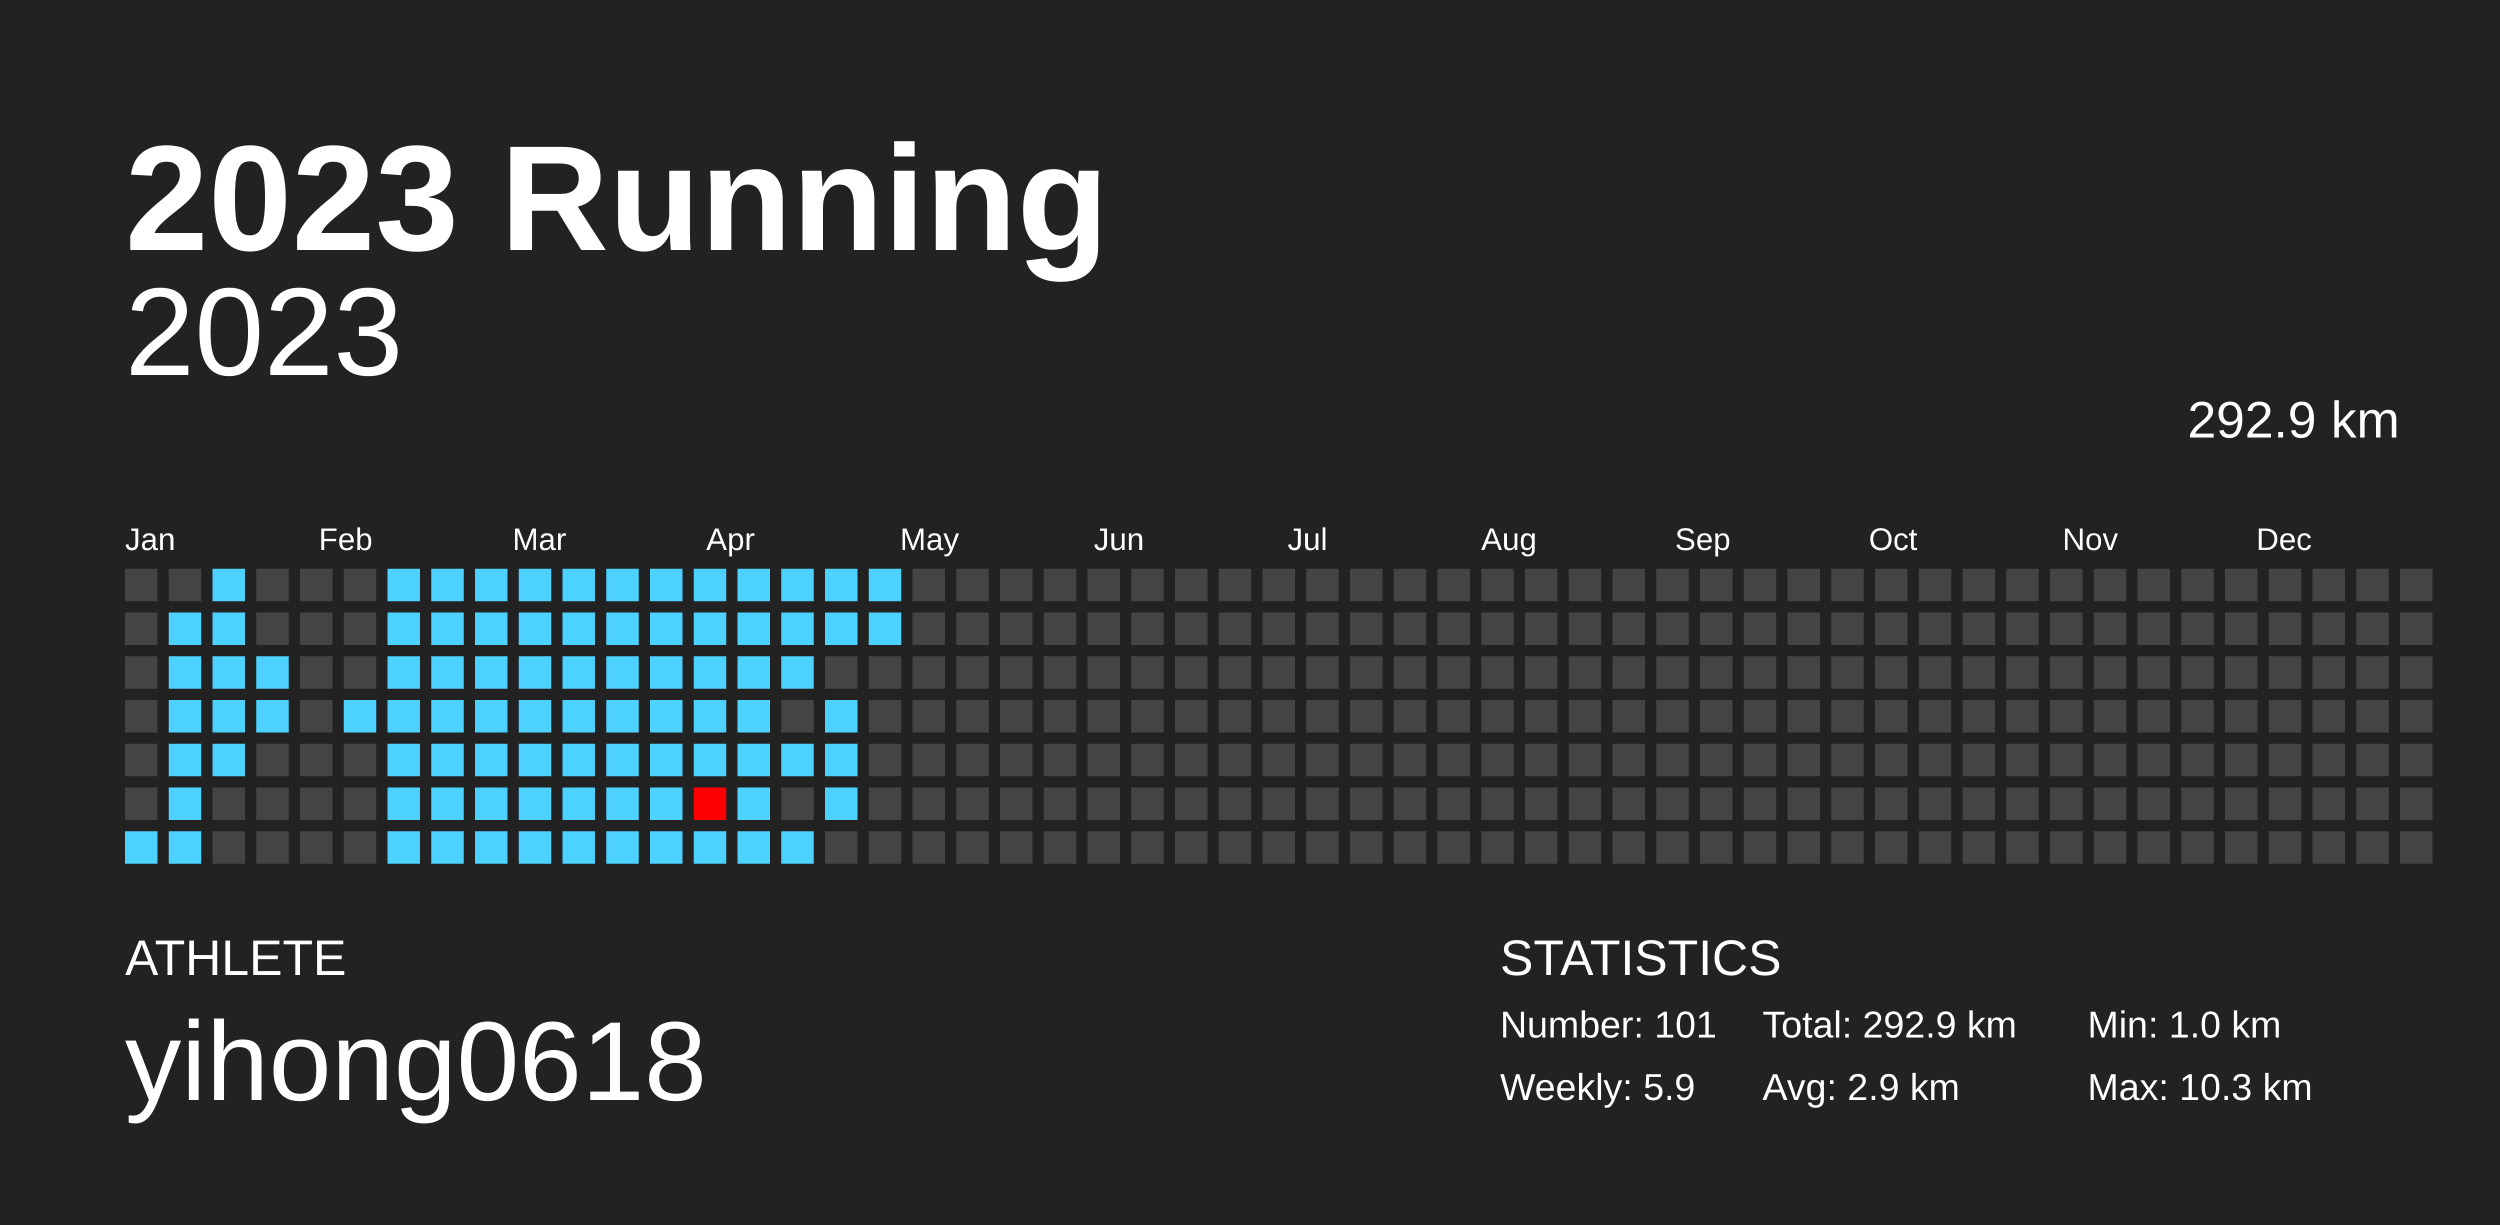
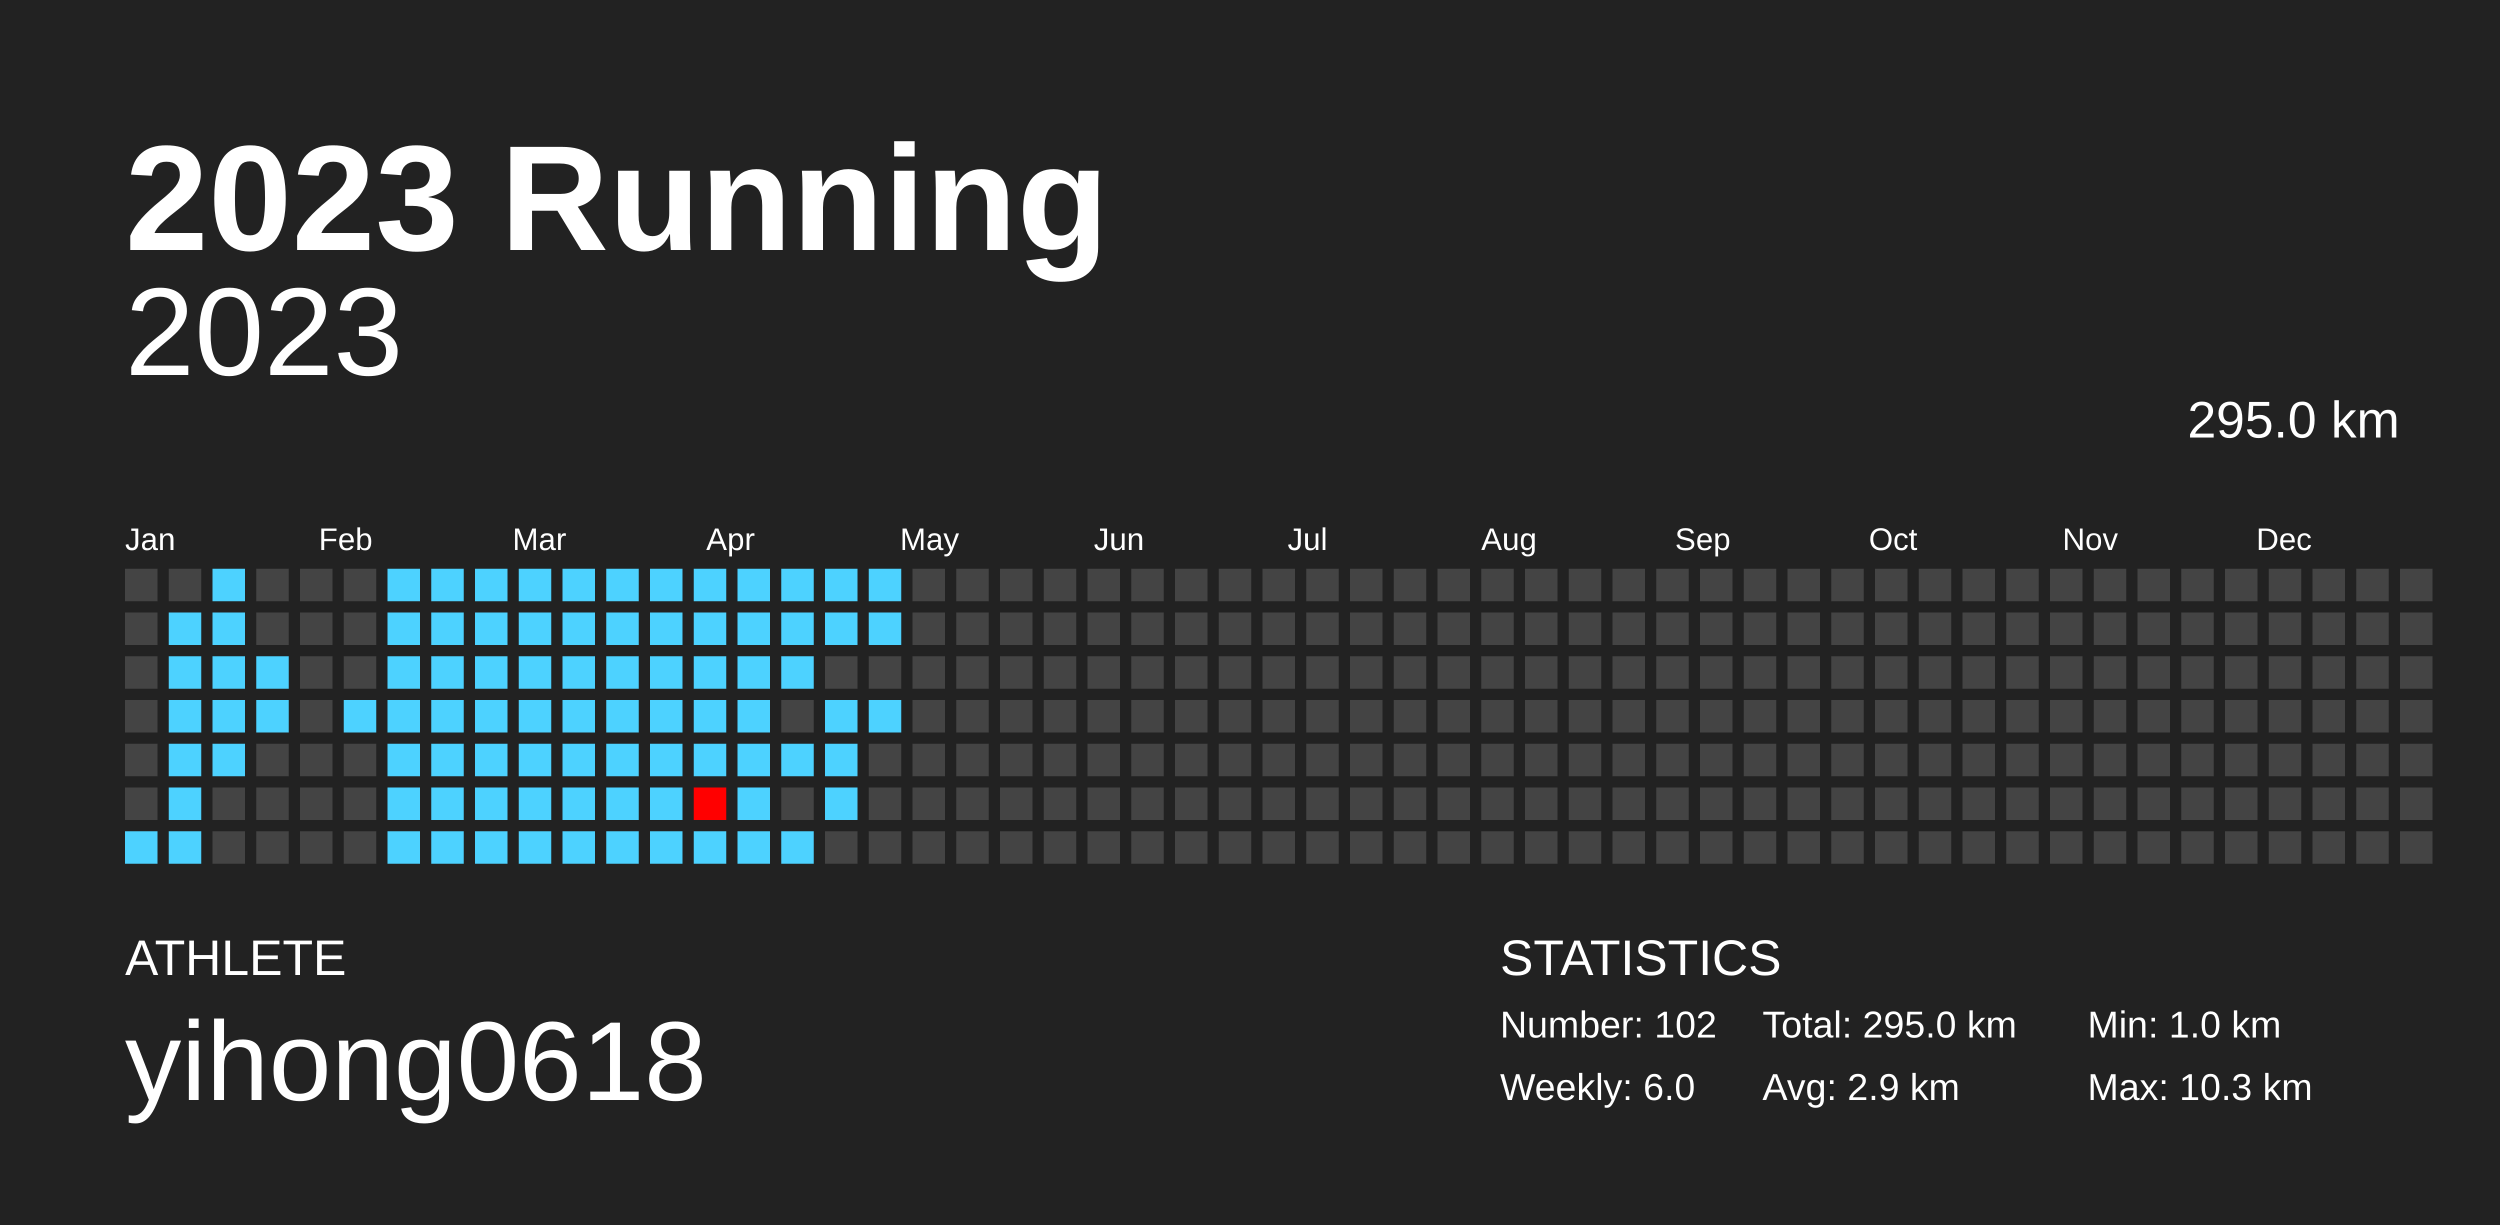
<svg xmlns="http://www.w3.org/2000/svg" baseProfile="full" height="98mm" version="1.1" viewBox="0,0,200,98" width="200mm">
  <defs />
  <rect fill="#222222" height="98" width="200" x="0" y="0" />
  <text fill="#FFFFFF" style="font-size:12px; font-family:Arial; font-weight:bold;" x="10" y="20">2023 Running</text>
  <text fill="#FFFFFF" style="font-size:4px; font-family:Arial" x="10" y="78">ATHLETE</text>
  <text fill="#FFFFFF" style="font-size:9px; font-family:Arial" x="10" y="88">yihong0618</text>
  <text fill="#FFFFFF" style="font-size:4px; font-family:Arial" x="120" y="78">STATISTICS</text>
-   <text fill="#FFFFFF" style="font-size:3px; font-family:Arial" x="120" y="83">Number: 101</text>
-   <text fill="#FFFFFF" style="font-size:3px; font-family:Arial" x="120" y="88">Weekly: 5.9</text>
-   <text fill="#FFFFFF" style="font-size:3px; font-family:Arial" x="141" y="83">Total: 292.9 km</text>
+   <text fill="#FFFFFF" style="font-size:3px; font-family:Arial" x="120" y="83">Number: 102</text>
+   <text fill="#FFFFFF" style="font-size:3px; font-family:Arial" x="120" y="88">Weekly: 6.0</text>
+   <text fill="#FFFFFF" style="font-size:3px; font-family:Arial" x="141" y="83">Total: 295.0 km</text>
  <text fill="#FFFFFF" style="font-size:3px; font-family:Arial" x="141" y="88">Avg: 2.9 km</text>
  <text fill="#FFFFFF" style="font-size:3px; font-family:Arial" x="167" y="83">Min: 1.0 km</text>
  <text fill="#FFFFFF" style="font-size:3px; font-family:Arial" x="167" y="88">Max: 10.3 km</text>
  <text alignment-baseline="hanging" fill="#FFFFFF" style="font-size:10.0px; font-family:Arial;" x="10" y="30">2023</text>
-   <text alignment-baseline="hanging" fill="#FFFFFF" style="font-size:4.125px; font-family:Arial;" x="175" y="35">292.9 km</text>
+   <text alignment-baseline="hanging" fill="#FFFFFF" style="font-size:4.125px; font-family:Arial;" x="175" y="35">295.0 km</text>
  <text fill="#FFFFFF" style="font-size:2.5px; font-family:Arial" x="10.0" y="44">Jan</text>
  <text fill="#FFFFFF" style="font-size:2.5px; font-family:Arial" x="25.5" y="44">Feb</text>
  <text fill="#FFFFFF" style="font-size:2.5px; font-family:Arial" x="41.0" y="44">Mar</text>
  <text fill="#FFFFFF" style="font-size:2.5px; font-family:Arial" x="56.5" y="44">Apr</text>
  <text fill="#FFFFFF" style="font-size:2.5px; font-family:Arial" x="72.0" y="44">May</text>
  <text fill="#FFFFFF" style="font-size:2.5px; font-family:Arial" x="87.5" y="44">Jun</text>
  <text fill="#FFFFFF" style="font-size:2.5px; font-family:Arial" x="103.0" y="44">Jul</text>
  <text fill="#FFFFFF" style="font-size:2.5px; font-family:Arial" x="118.5" y="44">Aug</text>
  <text fill="#FFFFFF" style="font-size:2.5px; font-family:Arial" x="134.0" y="44">Sep</text>
  <text fill="#FFFFFF" style="font-size:2.5px; font-family:Arial" x="149.5" y="44">Oct</text>
  <text fill="#FFFFFF" style="font-size:2.5px; font-family:Arial" x="165.0" y="44">Nov</text>
  <text fill="#FFFFFF" style="font-size:2.5px; font-family:Arial" x="180.5" y="44">Dec</text>
  <rect fill="#444444" height="2.6" width="2.6" x="10.0" y="45.5" />
  <rect fill="#444444" height="2.6" width="2.6" x="10.0" y="49.0" />
  <rect fill="#444444" height="2.6" width="2.6" x="10.0" y="52.5" />
  <rect fill="#444444" height="2.6" width="2.6" x="10.0" y="56.0" />
  <rect fill="#444444" height="2.6" width="2.6" x="10.0" y="59.5" />
  <rect fill="#444444" height="2.6" width="2.6" x="10.0" y="63.0" />
  <rect fill="#4dd2ff" height="2.6" width="2.6" x="10.0" y="66.5" />
  <rect fill="#444444" height="2.6" width="2.6" x="13.5" y="45.5" />
  <rect fill="#4dd2ff" height="2.6" width="2.6" x="13.5" y="49.0" />
  <rect fill="#4dd2ff" height="2.6" width="2.6" x="13.5" y="52.5" />
  <rect fill="#4dd2ff" height="2.6" width="2.6" x="13.5" y="56.0" />
  <rect fill="#4dd2ff" height="2.6" width="2.6" x="13.5" y="59.5" />
  <rect fill="#4dd2ff" height="2.6" width="2.6" x="13.5" y="63.0" />
  <rect fill="#4dd2ff" height="2.6" width="2.6" x="13.5" y="66.5" />
  <rect fill="#4dd2ff" height="2.6" width="2.6" x="17.0" y="45.5" />
  <rect fill="#4dd2ff" height="2.6" width="2.6" x="17.0" y="49.0" />
  <rect fill="#4dd2ff" height="2.6" width="2.6" x="17.0" y="52.5" />
  <rect fill="#4dd2ff" height="2.6" width="2.6" x="17.0" y="56.0" />
  <rect fill="#4dd2ff" height="2.6" width="2.6" x="17.0" y="59.5" />
  <rect fill="#444444" height="2.6" width="2.6" x="17.0" y="63.0" />
  <rect fill="#444444" height="2.6" width="2.6" x="17.0" y="66.5" />
  <rect fill="#444444" height="2.6" width="2.6" x="20.5" y="45.5" />
  <rect fill="#444444" height="2.6" width="2.6" x="20.5" y="49.0" />
  <rect fill="#4dd2ff" height="2.6" width="2.6" x="20.5" y="52.5" />
  <rect fill="#4dd2ff" height="2.6" width="2.6" x="20.5" y="56.0" />
  <rect fill="#444444" height="2.6" width="2.6" x="20.5" y="59.5" />
  <rect fill="#444444" height="2.6" width="2.6" x="20.5" y="63.0" />
  <rect fill="#444444" height="2.6" width="2.6" x="20.5" y="66.5" />
  <rect fill="#444444" height="2.6" width="2.6" x="24.0" y="45.5" />
  <rect fill="#444444" height="2.6" width="2.6" x="24.0" y="49.0" />
  <rect fill="#444444" height="2.6" width="2.6" x="24.0" y="52.5" />
  <rect fill="#444444" height="2.6" width="2.6" x="24.0" y="56.0" />
  <rect fill="#444444" height="2.6" width="2.6" x="24.0" y="59.5" />
  <rect fill="#444444" height="2.6" width="2.6" x="24.0" y="63.0" />
  <rect fill="#444444" height="2.6" width="2.6" x="24.0" y="66.5" />
  <rect fill="#444444" height="2.6" width="2.6" x="27.5" y="45.5" />
  <rect fill="#444444" height="2.6" width="2.6" x="27.5" y="49.0" />
  <rect fill="#444444" height="2.6" width="2.6" x="27.5" y="52.5" />
  <rect fill="#4dd2ff" height="2.6" width="2.6" x="27.5" y="56.0" />
  <rect fill="#444444" height="2.6" width="2.6" x="27.5" y="59.5" />
  <rect fill="#444444" height="2.6" width="2.6" x="27.5" y="63.0" />
  <rect fill="#444444" height="2.6" width="2.6" x="27.5" y="66.5" />
  <rect fill="#4dd2ff" height="2.6" width="2.6" x="31.0" y="45.5" />
  <rect fill="#4dd2ff" height="2.6" width="2.6" x="31.0" y="49.0" />
  <rect fill="#4dd2ff" height="2.6" width="2.6" x="31.0" y="52.5" />
  <rect fill="#4dd2ff" height="2.6" width="2.6" x="31.0" y="56.0" />
  <rect fill="#4dd2ff" height="2.6" width="2.6" x="31.0" y="59.5" />
  <rect fill="#4dd2ff" height="2.6" width="2.6" x="31.0" y="63.0" />
  <rect fill="#4dd2ff" height="2.6" width="2.6" x="31.0" y="66.5" />
  <rect fill="#4dd2ff" height="2.6" width="2.6" x="34.5" y="45.5" />
  <rect fill="#4dd2ff" height="2.6" width="2.6" x="34.5" y="49.0" />
  <rect fill="#4dd2ff" height="2.6" width="2.6" x="34.5" y="52.5" />
  <rect fill="#4dd2ff" height="2.6" width="2.6" x="34.5" y="56.0" />
  <rect fill="#4dd2ff" height="2.6" width="2.6" x="34.5" y="59.5" />
  <rect fill="#4dd2ff" height="2.6" width="2.6" x="34.5" y="63.0" />
  <rect fill="#4dd2ff" height="2.6" width="2.6" x="34.5" y="66.5" />
  <rect fill="#4dd2ff" height="2.6" width="2.6" x="38.0" y="45.5" />
  <rect fill="#4dd2ff" height="2.6" width="2.6" x="38.0" y="49.0" />
  <rect fill="#4dd2ff" height="2.6" width="2.6" x="38.0" y="52.5" />
  <rect fill="#4dd2ff" height="2.6" width="2.6" x="38.0" y="56.0" />
  <rect fill="#4dd2ff" height="2.6" width="2.6" x="38.0" y="59.5" />
  <rect fill="#4dd2ff" height="2.6" width="2.6" x="38.0" y="63.0" />
  <rect fill="#4dd2ff" height="2.6" width="2.6" x="38.0" y="66.5" />
  <rect fill="#4dd2ff" height="2.6" width="2.6" x="41.5" y="45.5" />
  <rect fill="#4dd2ff" height="2.6" width="2.6" x="41.5" y="49.0" />
  <rect fill="#4dd2ff" height="2.6" width="2.6" x="41.5" y="52.5" />
  <rect fill="#4dd2ff" height="2.6" width="2.6" x="41.5" y="56.0" />
  <rect fill="#4dd2ff" height="2.6" width="2.6" x="41.5" y="59.5" />
  <rect fill="#4dd2ff" height="2.6" width="2.6" x="41.5" y="63.0" />
  <rect fill="#4dd2ff" height="2.6" width="2.6" x="41.5" y="66.5" />
  <rect fill="#4dd2ff" height="2.6" width="2.6" x="45.0" y="45.5" />
  <rect fill="#4dd2ff" height="2.6" width="2.6" x="45.0" y="49.0" />
  <rect fill="#4dd2ff" height="2.6" width="2.6" x="45.0" y="52.5" />
  <rect fill="#4dd2ff" height="2.6" width="2.6" x="45.0" y="56.0" />
  <rect fill="#4dd2ff" height="2.6" width="2.6" x="45.0" y="59.5" />
  <rect fill="#4dd2ff" height="2.6" width="2.6" x="45.0" y="63.0" />
  <rect fill="#4dd2ff" height="2.6" width="2.6" x="45.0" y="66.5" />
  <rect fill="#4dd2ff" height="2.6" width="2.6" x="48.5" y="45.5" />
  <rect fill="#4dd2ff" height="2.6" width="2.6" x="48.5" y="49.0" />
  <rect fill="#4dd2ff" height="2.6" width="2.6" x="48.5" y="52.5" />
  <rect fill="#4dd2ff" height="2.6" width="2.6" x="48.5" y="56.0" />
  <rect fill="#4dd2ff" height="2.6" width="2.6" x="48.5" y="59.5" />
  <rect fill="#4dd2ff" height="2.6" width="2.6" x="48.5" y="63.0" />
  <rect fill="#4dd2ff" height="2.6" width="2.6" x="48.5" y="66.5" />
  <rect fill="#4dd2ff" height="2.6" width="2.6" x="52.0" y="45.5" />
  <rect fill="#4dd2ff" height="2.6" width="2.6" x="52.0" y="49.0" />
  <rect fill="#4dd2ff" height="2.6" width="2.6" x="52.0" y="52.5" />
  <rect fill="#4dd2ff" height="2.6" width="2.6" x="52.0" y="56.0" />
  <rect fill="#4dd2ff" height="2.6" width="2.6" x="52.0" y="59.5" />
  <rect fill="#4dd2ff" height="2.6" width="2.6" x="52.0" y="63.0" />
  <rect fill="#4dd2ff" height="2.6" width="2.6" x="52.0" y="66.5" />
  <rect fill="#4dd2ff" height="2.6" width="2.6" x="55.5" y="45.5" />
  <rect fill="#4dd2ff" height="2.6" width="2.6" x="55.5" y="49.0" />
  <rect fill="#4dd2ff" height="2.6" width="2.6" x="55.5" y="52.5" />
  <rect fill="#4dd2ff" height="2.6" width="2.6" x="55.5" y="56.0" />
  <rect fill="#4dd2ff" height="2.6" width="2.6" x="55.5" y="59.5" />
  <rect fill="#ff0000" height="2.6" width="2.6" x="55.5" y="63.0" />
  <rect fill="#4dd2ff" height="2.6" width="2.6" x="55.5" y="66.5" />
  <rect fill="#4dd2ff" height="2.6" width="2.6" x="59.0" y="45.5" />
  <rect fill="#4dd2ff" height="2.6" width="2.6" x="59.0" y="49.0" />
  <rect fill="#4dd2ff" height="2.6" width="2.6" x="59.0" y="52.5" />
  <rect fill="#4dd2ff" height="2.6" width="2.6" x="59.0" y="56.0" />
  <rect fill="#4dd2ff" height="2.6" width="2.6" x="59.0" y="59.5" />
  <rect fill="#4dd2ff" height="2.6" width="2.6" x="59.0" y="63.0" />
  <rect fill="#4dd2ff" height="2.6" width="2.6" x="59.0" y="66.5" />
  <rect fill="#4dd2ff" height="2.6" width="2.6" x="62.5" y="45.5" />
  <rect fill="#4dd2ff" height="2.6" width="2.6" x="62.5" y="49.0" />
  <rect fill="#4dd2ff" height="2.6" width="2.6" x="62.5" y="52.5" />
  <rect fill="#444444" height="2.6" width="2.6" x="62.5" y="56.0" />
  <rect fill="#4dd2ff" height="2.6" width="2.6" x="62.5" y="59.5" />
  <rect fill="#444444" height="2.6" width="2.6" x="62.5" y="63.0" />
  <rect fill="#4dd2ff" height="2.6" width="2.6" x="62.5" y="66.5" />
  <rect fill="#4dd2ff" height="2.6" width="2.6" x="66.0" y="45.5" />
  <rect fill="#4dd2ff" height="2.6" width="2.6" x="66.0" y="49.0" />
  <rect fill="#444444" height="2.6" width="2.6" x="66.0" y="52.5" />
  <rect fill="#4dd2ff" height="2.6" width="2.6" x="66.0" y="56.0" />
  <rect fill="#4dd2ff" height="2.6" width="2.6" x="66.0" y="59.5" />
  <rect fill="#4dd2ff" height="2.6" width="2.6" x="66.0" y="63.0" />
  <rect fill="#444444" height="2.6" width="2.6" x="66.0" y="66.5" />
  <rect fill="#4dd2ff" height="2.6" width="2.6" x="69.5" y="45.5" />
  <rect fill="#4dd2ff" height="2.6" width="2.6" x="69.5" y="49.0" />
  <rect fill="#444444" height="2.6" width="2.6" x="69.5" y="52.5" />
-   <rect fill="#444444" height="2.6" width="2.6" x="69.5" y="56.0" />
+   <rect fill="#4dd2ff" height="2.6" width="2.6" x="69.5" y="56.0" />
  <rect fill="#444444" height="2.6" width="2.6" x="69.5" y="59.5" />
  <rect fill="#444444" height="2.6" width="2.6" x="69.5" y="63.0" />
  <rect fill="#444444" height="2.6" width="2.6" x="69.5" y="66.5" />
  <rect fill="#444444" height="2.6" width="2.6" x="73.0" y="45.5" />
  <rect fill="#444444" height="2.6" width="2.6" x="73.0" y="49.0" />
  <rect fill="#444444" height="2.6" width="2.6" x="73.0" y="52.5" />
  <rect fill="#444444" height="2.6" width="2.6" x="73.0" y="56.0" />
  <rect fill="#444444" height="2.6" width="2.6" x="73.0" y="59.5" />
  <rect fill="#444444" height="2.6" width="2.6" x="73.0" y="63.0" />
  <rect fill="#444444" height="2.6" width="2.6" x="73.0" y="66.5" />
  <rect fill="#444444" height="2.6" width="2.6" x="76.5" y="45.5" />
  <rect fill="#444444" height="2.6" width="2.6" x="76.5" y="49.0" />
  <rect fill="#444444" height="2.6" width="2.6" x="76.5" y="52.5" />
  <rect fill="#444444" height="2.6" width="2.6" x="76.5" y="56.0" />
  <rect fill="#444444" height="2.6" width="2.6" x="76.5" y="59.5" />
  <rect fill="#444444" height="2.6" width="2.6" x="76.5" y="63.0" />
  <rect fill="#444444" height="2.6" width="2.6" x="76.5" y="66.5" />
  <rect fill="#444444" height="2.6" width="2.6" x="80.0" y="45.5" />
  <rect fill="#444444" height="2.6" width="2.6" x="80.0" y="49.0" />
  <rect fill="#444444" height="2.6" width="2.6" x="80.0" y="52.5" />
  <rect fill="#444444" height="2.6" width="2.6" x="80.0" y="56.0" />
  <rect fill="#444444" height="2.6" width="2.6" x="80.0" y="59.5" />
  <rect fill="#444444" height="2.6" width="2.6" x="80.0" y="63.0" />
  <rect fill="#444444" height="2.6" width="2.6" x="80.0" y="66.5" />
  <rect fill="#444444" height="2.6" width="2.6" x="83.5" y="45.5" />
  <rect fill="#444444" height="2.6" width="2.6" x="83.5" y="49.0" />
  <rect fill="#444444" height="2.6" width="2.6" x="83.5" y="52.5" />
  <rect fill="#444444" height="2.6" width="2.6" x="83.5" y="56.0" />
  <rect fill="#444444" height="2.6" width="2.6" x="83.5" y="59.5" />
  <rect fill="#444444" height="2.6" width="2.6" x="83.5" y="63.0" />
  <rect fill="#444444" height="2.6" width="2.6" x="83.5" y="66.5" />
  <rect fill="#444444" height="2.6" width="2.6" x="87.0" y="45.5" />
  <rect fill="#444444" height="2.6" width="2.6" x="87.0" y="49.0" />
  <rect fill="#444444" height="2.6" width="2.6" x="87.0" y="52.5" />
  <rect fill="#444444" height="2.6" width="2.6" x="87.0" y="56.0" />
  <rect fill="#444444" height="2.6" width="2.6" x="87.0" y="59.5" />
  <rect fill="#444444" height="2.6" width="2.6" x="87.0" y="63.0" />
  <rect fill="#444444" height="2.6" width="2.6" x="87.0" y="66.5" />
  <rect fill="#444444" height="2.6" width="2.6" x="90.5" y="45.5" />
  <rect fill="#444444" height="2.6" width="2.6" x="90.5" y="49.0" />
  <rect fill="#444444" height="2.6" width="2.6" x="90.5" y="52.5" />
  <rect fill="#444444" height="2.6" width="2.6" x="90.5" y="56.0" />
  <rect fill="#444444" height="2.6" width="2.6" x="90.5" y="59.5" />
  <rect fill="#444444" height="2.6" width="2.6" x="90.5" y="63.0" />
  <rect fill="#444444" height="2.6" width="2.6" x="90.5" y="66.5" />
  <rect fill="#444444" height="2.6" width="2.6" x="94.0" y="45.5" />
  <rect fill="#444444" height="2.6" width="2.6" x="94.0" y="49.0" />
  <rect fill="#444444" height="2.6" width="2.6" x="94.0" y="52.5" />
  <rect fill="#444444" height="2.6" width="2.6" x="94.0" y="56.0" />
  <rect fill="#444444" height="2.6" width="2.6" x="94.0" y="59.5" />
  <rect fill="#444444" height="2.6" width="2.6" x="94.0" y="63.0" />
  <rect fill="#444444" height="2.6" width="2.6" x="94.0" y="66.5" />
  <rect fill="#444444" height="2.6" width="2.6" x="97.5" y="45.5" />
  <rect fill="#444444" height="2.6" width="2.6" x="97.5" y="49.0" />
  <rect fill="#444444" height="2.6" width="2.6" x="97.5" y="52.5" />
  <rect fill="#444444" height="2.6" width="2.6" x="97.5" y="56.0" />
  <rect fill="#444444" height="2.6" width="2.6" x="97.5" y="59.5" />
  <rect fill="#444444" height="2.6" width="2.6" x="97.5" y="63.0" />
  <rect fill="#444444" height="2.6" width="2.6" x="97.5" y="66.5" />
  <rect fill="#444444" height="2.6" width="2.6" x="101.0" y="45.5" />
  <rect fill="#444444" height="2.6" width="2.6" x="101.0" y="49.0" />
  <rect fill="#444444" height="2.6" width="2.6" x="101.0" y="52.5" />
  <rect fill="#444444" height="2.6" width="2.6" x="101.0" y="56.0" />
  <rect fill="#444444" height="2.6" width="2.6" x="101.0" y="59.5" />
  <rect fill="#444444" height="2.6" width="2.6" x="101.0" y="63.0" />
  <rect fill="#444444" height="2.6" width="2.6" x="101.0" y="66.5" />
  <rect fill="#444444" height="2.6" width="2.6" x="104.5" y="45.5" />
  <rect fill="#444444" height="2.6" width="2.6" x="104.5" y="49.0" />
  <rect fill="#444444" height="2.6" width="2.6" x="104.5" y="52.5" />
  <rect fill="#444444" height="2.6" width="2.6" x="104.5" y="56.0" />
  <rect fill="#444444" height="2.6" width="2.6" x="104.5" y="59.5" />
  <rect fill="#444444" height="2.6" width="2.6" x="104.5" y="63.0" />
  <rect fill="#444444" height="2.6" width="2.6" x="104.5" y="66.5" />
  <rect fill="#444444" height="2.6" width="2.6" x="108.0" y="45.5" />
  <rect fill="#444444" height="2.6" width="2.6" x="108.0" y="49.0" />
  <rect fill="#444444" height="2.6" width="2.6" x="108.0" y="52.5" />
  <rect fill="#444444" height="2.6" width="2.6" x="108.0" y="56.0" />
  <rect fill="#444444" height="2.6" width="2.6" x="108.0" y="59.5" />
  <rect fill="#444444" height="2.6" width="2.6" x="108.0" y="63.0" />
  <rect fill="#444444" height="2.6" width="2.6" x="108.0" y="66.5" />
  <rect fill="#444444" height="2.6" width="2.6" x="111.5" y="45.5" />
  <rect fill="#444444" height="2.6" width="2.6" x="111.5" y="49.0" />
  <rect fill="#444444" height="2.6" width="2.6" x="111.5" y="52.5" />
  <rect fill="#444444" height="2.6" width="2.6" x="111.5" y="56.0" />
  <rect fill="#444444" height="2.6" width="2.6" x="111.5" y="59.5" />
  <rect fill="#444444" height="2.6" width="2.6" x="111.5" y="63.0" />
  <rect fill="#444444" height="2.6" width="2.6" x="111.5" y="66.5" />
  <rect fill="#444444" height="2.6" width="2.6" x="115.0" y="45.5" />
  <rect fill="#444444" height="2.6" width="2.6" x="115.0" y="49.0" />
  <rect fill="#444444" height="2.6" width="2.6" x="115.0" y="52.5" />
  <rect fill="#444444" height="2.6" width="2.6" x="115.0" y="56.0" />
  <rect fill="#444444" height="2.6" width="2.6" x="115.0" y="59.5" />
  <rect fill="#444444" height="2.6" width="2.6" x="115.0" y="63.0" />
  <rect fill="#444444" height="2.6" width="2.6" x="115.0" y="66.5" />
  <rect fill="#444444" height="2.6" width="2.6" x="118.5" y="45.5" />
  <rect fill="#444444" height="2.6" width="2.6" x="118.5" y="49.0" />
  <rect fill="#444444" height="2.6" width="2.6" x="118.5" y="52.5" />
  <rect fill="#444444" height="2.6" width="2.6" x="118.5" y="56.0" />
  <rect fill="#444444" height="2.6" width="2.6" x="118.5" y="59.5" />
  <rect fill="#444444" height="2.6" width="2.6" x="118.5" y="63.0" />
  <rect fill="#444444" height="2.6" width="2.6" x="118.5" y="66.5" />
  <rect fill="#444444" height="2.6" width="2.6" x="122.0" y="45.5" />
  <rect fill="#444444" height="2.6" width="2.6" x="122.0" y="49.0" />
  <rect fill="#444444" height="2.6" width="2.6" x="122.0" y="52.5" />
  <rect fill="#444444" height="2.6" width="2.6" x="122.0" y="56.0" />
  <rect fill="#444444" height="2.6" width="2.6" x="122.0" y="59.5" />
  <rect fill="#444444" height="2.6" width="2.6" x="122.0" y="63.0" />
  <rect fill="#444444" height="2.6" width="2.6" x="122.0" y="66.5" />
  <rect fill="#444444" height="2.6" width="2.6" x="125.5" y="45.5" />
  <rect fill="#444444" height="2.6" width="2.6" x="125.5" y="49.0" />
  <rect fill="#444444" height="2.6" width="2.6" x="125.5" y="52.5" />
  <rect fill="#444444" height="2.6" width="2.6" x="125.5" y="56.0" />
  <rect fill="#444444" height="2.6" width="2.6" x="125.5" y="59.5" />
  <rect fill="#444444" height="2.6" width="2.6" x="125.5" y="63.0" />
  <rect fill="#444444" height="2.6" width="2.6" x="125.5" y="66.5" />
  <rect fill="#444444" height="2.6" width="2.6" x="129.0" y="45.5" />
  <rect fill="#444444" height="2.6" width="2.6" x="129.0" y="49.0" />
  <rect fill="#444444" height="2.6" width="2.6" x="129.0" y="52.5" />
  <rect fill="#444444" height="2.6" width="2.6" x="129.0" y="56.0" />
  <rect fill="#444444" height="2.6" width="2.6" x="129.0" y="59.5" />
  <rect fill="#444444" height="2.6" width="2.6" x="129.0" y="63.0" />
  <rect fill="#444444" height="2.6" width="2.6" x="129.0" y="66.5" />
  <rect fill="#444444" height="2.6" width="2.6" x="132.5" y="45.5" />
  <rect fill="#444444" height="2.6" width="2.6" x="132.5" y="49.0" />
  <rect fill="#444444" height="2.6" width="2.6" x="132.5" y="52.5" />
  <rect fill="#444444" height="2.6" width="2.6" x="132.5" y="56.0" />
  <rect fill="#444444" height="2.6" width="2.6" x="132.5" y="59.5" />
  <rect fill="#444444" height="2.6" width="2.6" x="132.5" y="63.0" />
  <rect fill="#444444" height="2.6" width="2.6" x="132.5" y="66.5" />
  <rect fill="#444444" height="2.6" width="2.6" x="136.0" y="45.5" />
  <rect fill="#444444" height="2.6" width="2.6" x="136.0" y="49.0" />
  <rect fill="#444444" height="2.6" width="2.6" x="136.0" y="52.5" />
  <rect fill="#444444" height="2.6" width="2.6" x="136.0" y="56.0" />
  <rect fill="#444444" height="2.6" width="2.6" x="136.0" y="59.5" />
  <rect fill="#444444" height="2.6" width="2.6" x="136.0" y="63.0" />
  <rect fill="#444444" height="2.6" width="2.6" x="136.0" y="66.5" />
  <rect fill="#444444" height="2.6" width="2.6" x="139.5" y="45.5" />
  <rect fill="#444444" height="2.6" width="2.6" x="139.5" y="49.0" />
  <rect fill="#444444" height="2.6" width="2.6" x="139.5" y="52.5" />
  <rect fill="#444444" height="2.6" width="2.6" x="139.5" y="56.0" />
  <rect fill="#444444" height="2.6" width="2.6" x="139.5" y="59.5" />
  <rect fill="#444444" height="2.6" width="2.6" x="139.5" y="63.0" />
  <rect fill="#444444" height="2.6" width="2.6" x="139.5" y="66.5" />
  <rect fill="#444444" height="2.6" width="2.6" x="143.0" y="45.5" />
  <rect fill="#444444" height="2.6" width="2.6" x="143.0" y="49.0" />
  <rect fill="#444444" height="2.6" width="2.6" x="143.0" y="52.5" />
  <rect fill="#444444" height="2.6" width="2.6" x="143.0" y="56.0" />
  <rect fill="#444444" height="2.6" width="2.6" x="143.0" y="59.5" />
  <rect fill="#444444" height="2.6" width="2.6" x="143.0" y="63.0" />
  <rect fill="#444444" height="2.6" width="2.6" x="143.0" y="66.5" />
  <rect fill="#444444" height="2.6" width="2.6" x="146.5" y="45.5" />
  <rect fill="#444444" height="2.6" width="2.6" x="146.5" y="49.0" />
  <rect fill="#444444" height="2.6" width="2.6" x="146.5" y="52.5" />
  <rect fill="#444444" height="2.6" width="2.6" x="146.5" y="56.0" />
  <rect fill="#444444" height="2.6" width="2.6" x="146.5" y="59.5" />
  <rect fill="#444444" height="2.6" width="2.6" x="146.5" y="63.0" />
  <rect fill="#444444" height="2.6" width="2.6" x="146.5" y="66.5" />
  <rect fill="#444444" height="2.6" width="2.6" x="150.0" y="45.5" />
  <rect fill="#444444" height="2.6" width="2.6" x="150.0" y="49.0" />
  <rect fill="#444444" height="2.6" width="2.6" x="150.0" y="52.5" />
  <rect fill="#444444" height="2.6" width="2.6" x="150.0" y="56.0" />
  <rect fill="#444444" height="2.6" width="2.6" x="150.0" y="59.5" />
  <rect fill="#444444" height="2.6" width="2.6" x="150.0" y="63.0" />
  <rect fill="#444444" height="2.6" width="2.6" x="150.0" y="66.5" />
  <rect fill="#444444" height="2.6" width="2.6" x="153.5" y="45.5" />
  <rect fill="#444444" height="2.6" width="2.6" x="153.5" y="49.0" />
  <rect fill="#444444" height="2.6" width="2.6" x="153.5" y="52.5" />
  <rect fill="#444444" height="2.6" width="2.6" x="153.5" y="56.0" />
  <rect fill="#444444" height="2.6" width="2.6" x="153.5" y="59.5" />
  <rect fill="#444444" height="2.6" width="2.6" x="153.5" y="63.0" />
  <rect fill="#444444" height="2.6" width="2.6" x="153.5" y="66.5" />
  <rect fill="#444444" height="2.6" width="2.6" x="157.0" y="45.5" />
  <rect fill="#444444" height="2.6" width="2.6" x="157.0" y="49.0" />
  <rect fill="#444444" height="2.6" width="2.6" x="157.0" y="52.5" />
  <rect fill="#444444" height="2.6" width="2.6" x="157.0" y="56.0" />
  <rect fill="#444444" height="2.6" width="2.6" x="157.0" y="59.5" />
  <rect fill="#444444" height="2.6" width="2.6" x="157.0" y="63.0" />
  <rect fill="#444444" height="2.6" width="2.6" x="157.0" y="66.5" />
  <rect fill="#444444" height="2.6" width="2.6" x="160.5" y="45.5" />
  <rect fill="#444444" height="2.6" width="2.6" x="160.5" y="49.0" />
  <rect fill="#444444" height="2.6" width="2.6" x="160.5" y="52.5" />
  <rect fill="#444444" height="2.6" width="2.6" x="160.5" y="56.0" />
  <rect fill="#444444" height="2.6" width="2.6" x="160.5" y="59.5" />
  <rect fill="#444444" height="2.6" width="2.6" x="160.5" y="63.0" />
  <rect fill="#444444" height="2.6" width="2.6" x="160.5" y="66.5" />
  <rect fill="#444444" height="2.6" width="2.6" x="164.0" y="45.5" />
  <rect fill="#444444" height="2.6" width="2.6" x="164.0" y="49.0" />
  <rect fill="#444444" height="2.6" width="2.6" x="164.0" y="52.5" />
  <rect fill="#444444" height="2.6" width="2.6" x="164.0" y="56.0" />
  <rect fill="#444444" height="2.6" width="2.6" x="164.0" y="59.5" />
  <rect fill="#444444" height="2.6" width="2.6" x="164.0" y="63.0" />
  <rect fill="#444444" height="2.6" width="2.6" x="164.0" y="66.5" />
  <rect fill="#444444" height="2.6" width="2.6" x="167.5" y="45.5" />
  <rect fill="#444444" height="2.6" width="2.6" x="167.5" y="49.0" />
  <rect fill="#444444" height="2.6" width="2.6" x="167.5" y="52.5" />
  <rect fill="#444444" height="2.6" width="2.6" x="167.5" y="56.0" />
  <rect fill="#444444" height="2.6" width="2.6" x="167.5" y="59.5" />
  <rect fill="#444444" height="2.6" width="2.6" x="167.5" y="63.0" />
  <rect fill="#444444" height="2.6" width="2.6" x="167.5" y="66.5" />
  <rect fill="#444444" height="2.6" width="2.6" x="171.0" y="45.5" />
  <rect fill="#444444" height="2.6" width="2.6" x="171.0" y="49.0" />
  <rect fill="#444444" height="2.6" width="2.6" x="171.0" y="52.5" />
  <rect fill="#444444" height="2.6" width="2.6" x="171.0" y="56.0" />
  <rect fill="#444444" height="2.6" width="2.6" x="171.0" y="59.5" />
  <rect fill="#444444" height="2.6" width="2.6" x="171.0" y="63.0" />
  <rect fill="#444444" height="2.6" width="2.6" x="171.0" y="66.5" />
  <rect fill="#444444" height="2.6" width="2.6" x="174.5" y="45.5" />
  <rect fill="#444444" height="2.6" width="2.6" x="174.5" y="49.0" />
  <rect fill="#444444" height="2.6" width="2.6" x="174.5" y="52.5" />
  <rect fill="#444444" height="2.6" width="2.6" x="174.5" y="56.0" />
  <rect fill="#444444" height="2.6" width="2.6" x="174.5" y="59.5" />
  <rect fill="#444444" height="2.6" width="2.6" x="174.5" y="63.0" />
  <rect fill="#444444" height="2.6" width="2.6" x="174.5" y="66.5" />
  <rect fill="#444444" height="2.6" width="2.6" x="178.0" y="45.5" />
  <rect fill="#444444" height="2.6" width="2.6" x="178.0" y="49.0" />
  <rect fill="#444444" height="2.6" width="2.6" x="178.0" y="52.5" />
  <rect fill="#444444" height="2.6" width="2.6" x="178.0" y="56.0" />
  <rect fill="#444444" height="2.6" width="2.6" x="178.0" y="59.5" />
  <rect fill="#444444" height="2.6" width="2.6" x="178.0" y="63.0" />
  <rect fill="#444444" height="2.6" width="2.6" x="178.0" y="66.5" />
  <rect fill="#444444" height="2.6" width="2.6" x="181.5" y="45.5" />
  <rect fill="#444444" height="2.6" width="2.6" x="181.5" y="49.0" />
  <rect fill="#444444" height="2.6" width="2.6" x="181.5" y="52.5" />
  <rect fill="#444444" height="2.6" width="2.6" x="181.5" y="56.0" />
  <rect fill="#444444" height="2.6" width="2.6" x="181.5" y="59.5" />
  <rect fill="#444444" height="2.6" width="2.6" x="181.5" y="63.0" />
  <rect fill="#444444" height="2.6" width="2.6" x="181.5" y="66.5" />
  <rect fill="#444444" height="2.6" width="2.6" x="185.0" y="45.5" />
  <rect fill="#444444" height="2.6" width="2.6" x="185.0" y="49.0" />
  <rect fill="#444444" height="2.6" width="2.6" x="185.0" y="52.5" />
  <rect fill="#444444" height="2.6" width="2.6" x="185.0" y="56.0" />
  <rect fill="#444444" height="2.6" width="2.6" x="185.0" y="59.5" />
  <rect fill="#444444" height="2.6" width="2.6" x="185.0" y="63.0" />
  <rect fill="#444444" height="2.6" width="2.6" x="185.0" y="66.5" />
  <rect fill="#444444" height="2.6" width="2.6" x="188.5" y="45.5" />
  <rect fill="#444444" height="2.6" width="2.6" x="188.5" y="49.0" />
  <rect fill="#444444" height="2.6" width="2.6" x="188.5" y="52.5" />
  <rect fill="#444444" height="2.6" width="2.6" x="188.5" y="56.0" />
  <rect fill="#444444" height="2.6" width="2.6" x="188.5" y="59.5" />
  <rect fill="#444444" height="2.6" width="2.6" x="188.5" y="63.0" />
  <rect fill="#444444" height="2.6" width="2.6" x="188.5" y="66.5" />
  <rect fill="#444444" height="2.6" width="2.6" x="192.0" y="45.5" />
  <rect fill="#444444" height="2.6" width="2.6" x="192.0" y="49.0" />
  <rect fill="#444444" height="2.6" width="2.6" x="192.0" y="52.5" />
  <rect fill="#444444" height="2.6" width="2.6" x="192.0" y="56.0" />
  <rect fill="#444444" height="2.6" width="2.6" x="192.0" y="59.5" />
  <rect fill="#444444" height="2.6" width="2.6" x="192.0" y="63.0" />
  <rect fill="#444444" height="2.6" width="2.6" x="192.0" y="66.5" />
</svg>
